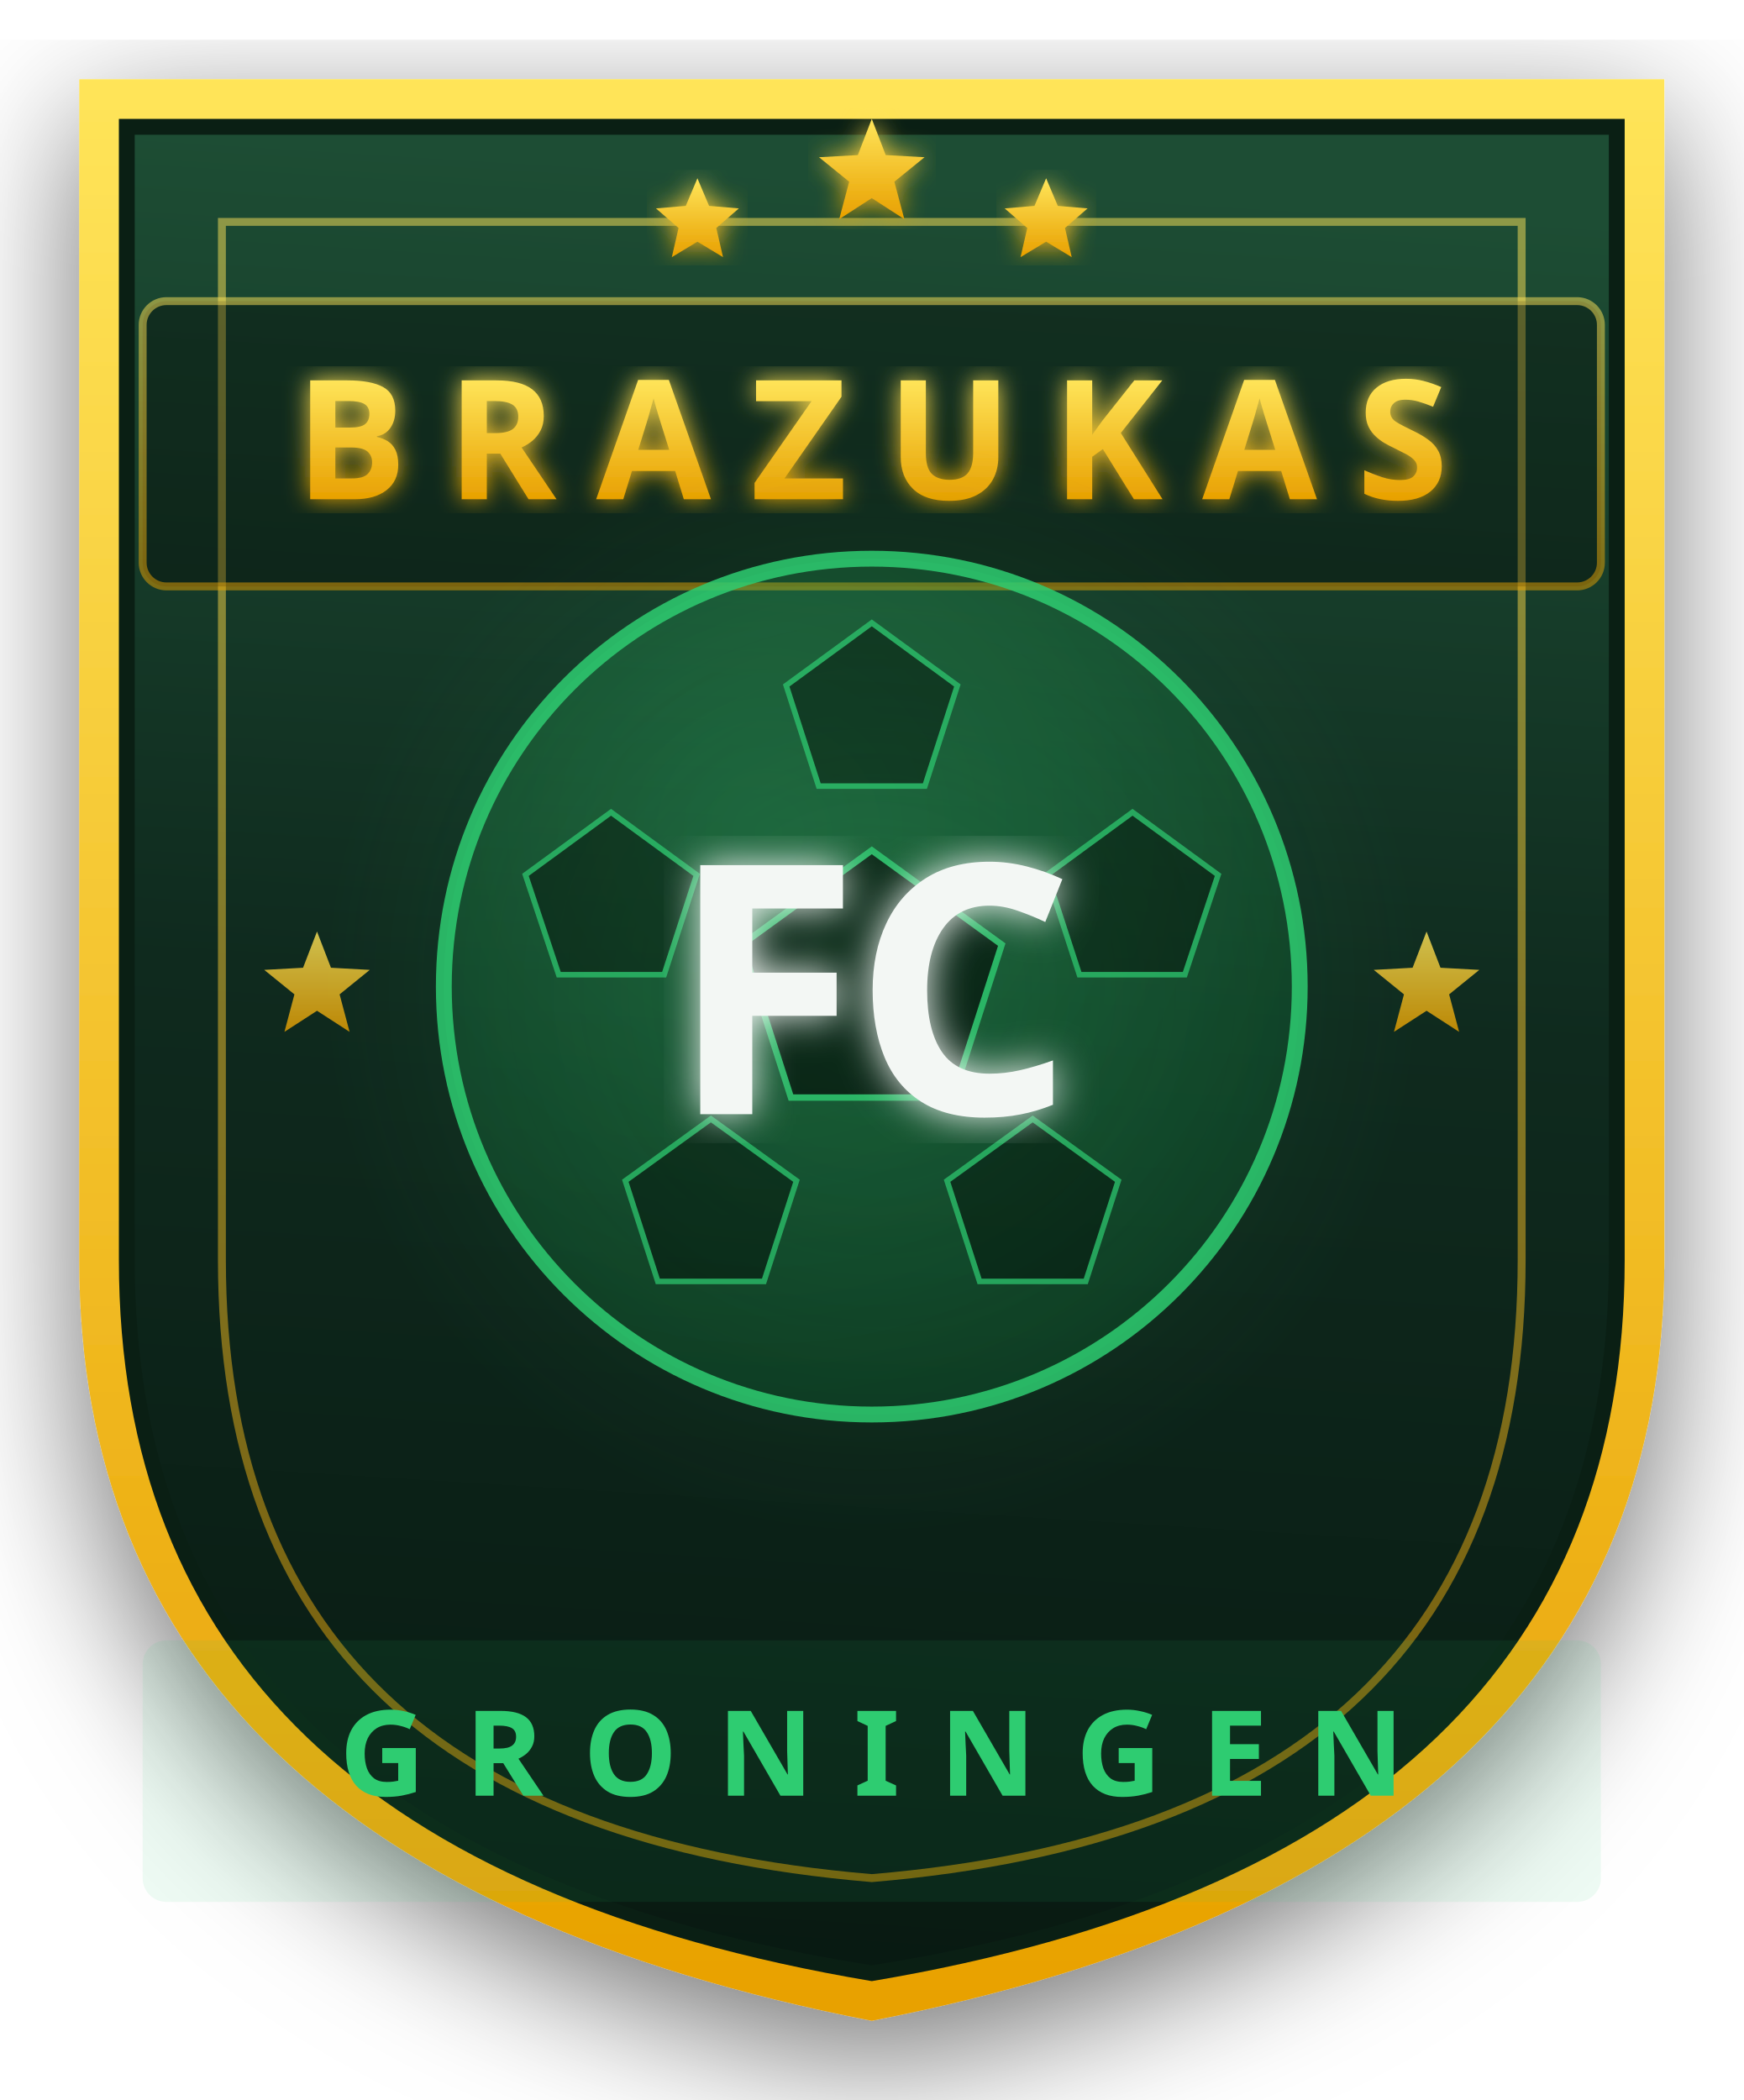
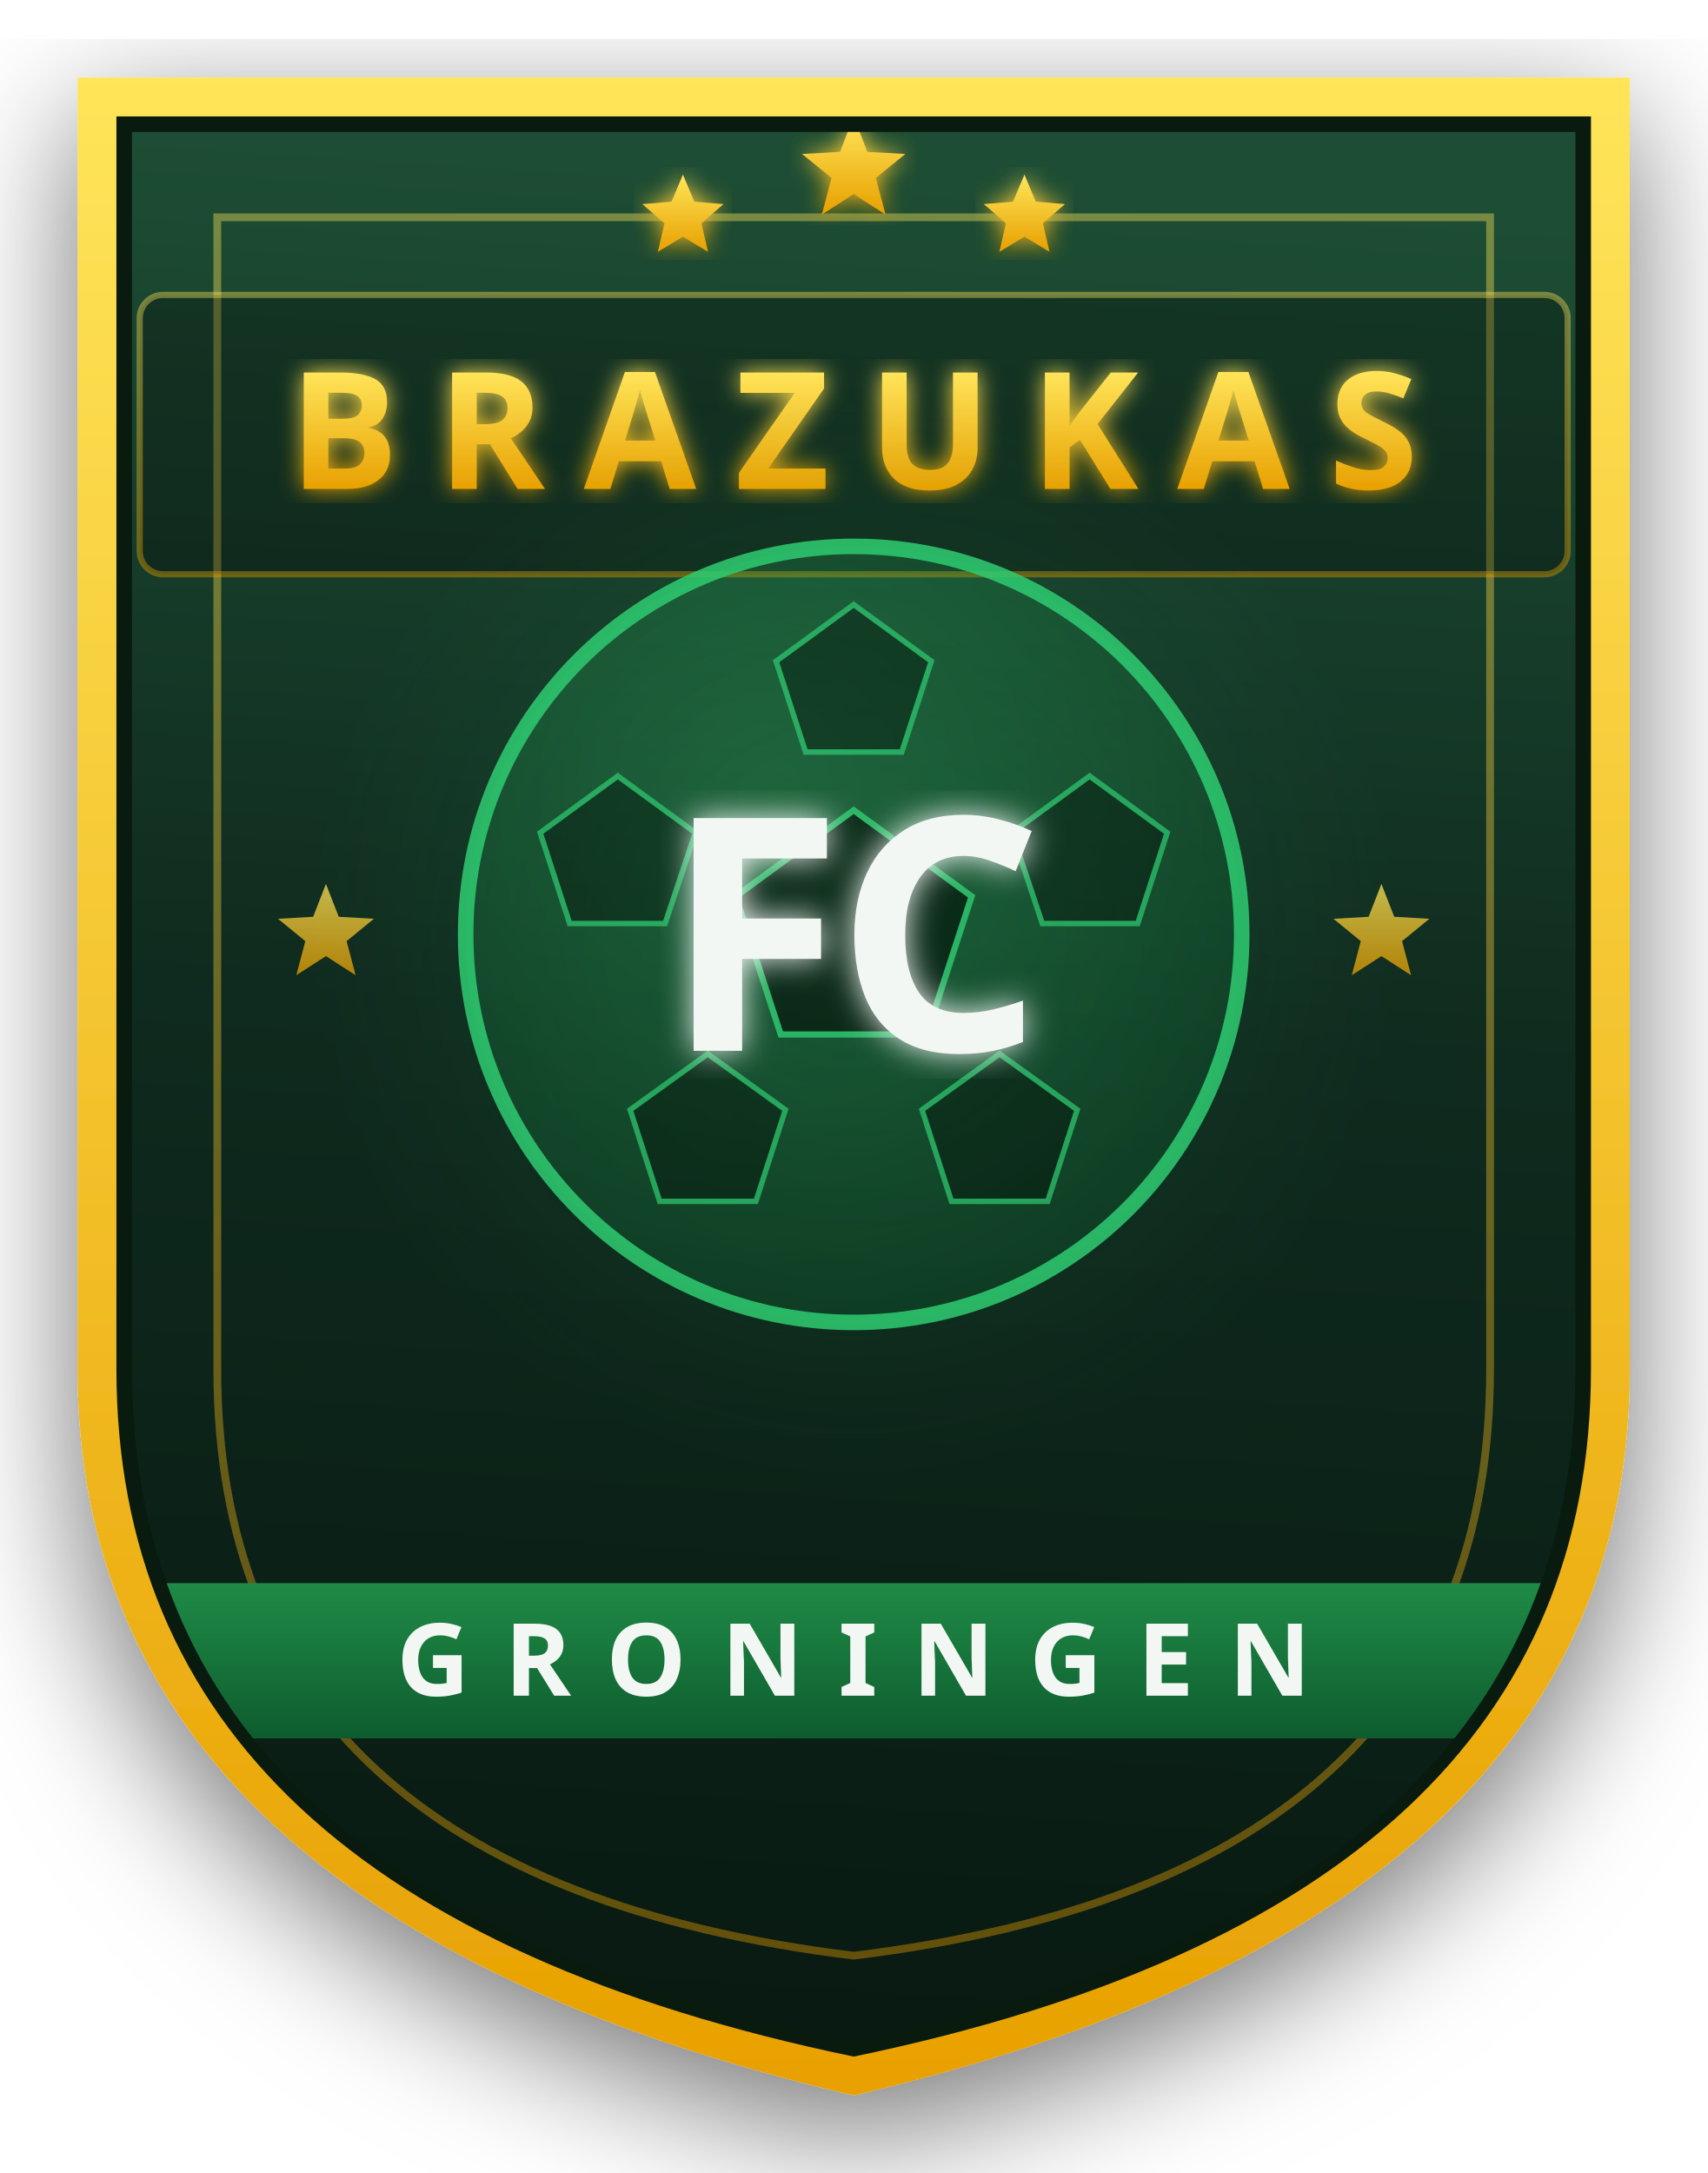
- <svg xmlns="http://www.w3.org/2000/svg" viewBox="0 0 220 265" width="220" height="265">
+ <svg xmlns="http://www.w3.org/2000/svg" viewBox="0 0 220 280" width="220" height="280">
  <defs>
    <linearGradient id="shieldBg" x1="5%" y1="0%" x2="0%" y2="100%">
      <stop offset="0%" stop-color="#1d4d34" />
      <stop offset="45%" stop-color="#0f2a1e" />
      <stop offset="100%" stop-color="#081911" />
    </linearGradient>
    <linearGradient id="goldGrad" x1="0%" y1="0%" x2="0%" y2="100%">
      <stop offset="0%" stop-color="#ffe55a" />
      <stop offset="100%" stop-color="#e8a000" />
    </linearGradient>
    <radialGradient id="ballGrad" cx="38%" cy="32%" r="70%">
      <stop offset="0%" stop-color="#3de87e" />
      <stop offset="100%" stop-color="#0f7a38" />
    </radialGradient>
    <radialGradient id="centerGlow" cx="50%" cy="50%" r="50%">
-       <stop offset="0%" stop-color="#2ecc71" stop-opacity="0.18" />
+       <stop offset="0%" stop-color="#2ecc71" stop-opacity="0.14" />
      <stop offset="100%" stop-color="#2ecc71" stop-opacity="0" />
    </radialGradient>
+     <linearGradient id="greenBand" x1="0%" y1="0%" x2="0%" y2="100%">
+       <stop offset="0%" stop-color="#1f8b47" />
+       <stop offset="100%" stop-color="#0e5c2e" />
+     </linearGradient>
    <filter id="shadow">
      <feDropShadow dx="0" dy="5" stdDeviation="9" flood-color="#000" flood-opacity="0.55" />
    </filter>
    <filter id="textglow">
-       <feGaussianBlur stdDeviation="2.5" result="blur" />
+       <feGaussianBlur stdDeviation="2" result="blur" />
      <feMerge>
        <feMergeNode in="blur" />
        <feMergeNode in="SourceGraphic" />
      </feMerge>
    </filter>
    <filter id="goldglow">
      <feGaussianBlur stdDeviation="1.5" result="blur" />
      <feMerge>
        <feMergeNode in="blur" />
        <feMergeNode in="SourceGraphic" />
      </feMerge>
    </filter>
+     <clipPath id="shieldClip">
+       <path d="M17,17 L203,17 L203,176.4 Q203,244.78 110.0,263 Q17,244.78 17,176.4 Z" />
+     </clipPath>
  </defs>
-   <path d="M10,10 L210,10 L210,159.0 Q210,235.5 110.0,255 Q10,235.5 10,159.0 Z" fill="url(#goldGrad)" filter="url(#shadow)" />
-   <path d="M15,15 L205,15 L205,159.0 Q205,234.0 110.0,250 Q15,234.0 15,159.0 Z" fill="#0a1f14" />
-   <path d="M17,17 L203,17 L203,159.0 Q203,233.4 110.0,248 Q17,233.4 17,159.0 Z" fill="url(#shieldBg)" />
-   <path d="M28,28 L192,28 L192,159.0 Q192,230.1 110.0,237 Q28,230.1 28,159.0 Z" fill="none" stroke="url(#goldGrad)" stroke-width="1" opacity="0.5" />
-   <rect x="18" y="38" width="184" height="36" rx="3" fill="rgba(0,0,0,0.35)" />
-   <rect x="18" y="38" width="184" height="36" rx="3" fill="none" stroke="url(#goldGrad)" stroke-width="1" opacity="0.5" />
-   <path d="M88.00,22.50 L89.47,25.98 L93.23,26.30 L90.38,28.77 L91.23,32.45 L88.00,30.50 L84.77,32.45 L85.62,28.77 L82.77,26.30 L86.53,25.98 Z" fill="url(#goldGrad)" filter="url(#goldglow)" />
-   <path d="M110.00,15.00 L111.76,19.57 L116.66,19.84 L112.85,22.93 L114.11,27.66 L110.00,25.00 L105.89,27.66 L107.15,22.93 L103.34,19.84 L108.24,19.57 Z" fill="url(#goldGrad)" filter="url(#goldglow)" />
-   <path d="M132.00,22.50 L133.47,25.98 L137.23,26.30 L134.38,28.77 L135.23,32.45 L132.00,30.50 L128.77,32.45 L129.62,28.77 L126.77,26.30 L130.53,25.98 Z" fill="url(#goldGrad)" filter="url(#goldglow)" />
-   <text x="110.0" y="63" text-anchor="middle" fill="url(#goldGrad)" font-family="Arial Black, Impact, sans-serif" font-size="21" font-weight="900" letter-spacing="5" filter="url(#goldglow)">BRAZUKAS</text>
-   <line x1="18" y1="77" x2="202" y2="77" stroke="url(#goldGrad)" stroke-width="1.5" opacity="0.6" />
-   <circle cx="110.0" cy="124.5" r="70" fill="url(#centerGlow)" />
-   <circle cx="110.0" cy="124.5" r="54" fill="url(#ballGrad)" opacity="0.22" />
-   <circle cx="110.0" cy="124.5" r="54" fill="none" stroke="#2ecc71" stroke-width="2" opacity="0.85" />
-   <path d="M110.0,107.3 L126.4,119.2 L120.2,138.5 L99.8,138.5 L93.6,119.2 Z" fill="rgba(0,0,0,0.7)" stroke="#2ecc71" stroke-width="0.8" opacity="0.8" />
-   <path d="M110.0,78.6 L120.8,86.5 L116.7,99.2 L103.3,99.2 L99.2,86.5 Z" fill="rgba(0,0,0,0.55)" stroke="#2ecc71" stroke-width="0.7" opacity="0.7" />
-   <path d="M153.7,110.4 L149.5,123.0 L136.2,123.0 L132.1,110.4 L142.9,102.5 Z" fill="rgba(0,0,0,0.55)" stroke="#2ecc71" stroke-width="0.7" opacity="0.7" />
-   <path d="M137.0,161.7 L123.6,161.7 L119.5,149.0 L130.3,141.2 L141.1,149.0 Z" fill="rgba(0,0,0,0.55)" stroke="#2ecc71" stroke-width="0.7" opacity="0.7" />
-   <path d="M83.0,161.7 L78.9,149.0 L89.7,141.2 L100.5,149.0 L96.4,161.7 Z" fill="rgba(0,0,0,0.55)" stroke="#2ecc71" stroke-width="0.7" opacity="0.7" />
-   <path d="M66.3,110.4 L77.1,102.5 L87.9,110.4 L83.8,123.0 L70.5,123.0 Z" fill="rgba(0,0,0,0.55)" stroke="#2ecc71" stroke-width="0.7" opacity="0.7" />
-   <text x="110.0" y="140.6" text-anchor="middle" fill="#f3f7f4" font-family="Arial Black, Impact, sans-serif" font-size="44" font-weight="900" letter-spacing="-1" filter="url(#textglow)">FC</text>
-   <path d="M40.00,117.55 L41.76,122.12 L46.66,122.39 L42.85,125.48 L44.11,130.21 L40.00,127.55 L35.89,130.21 L37.15,125.48 L33.34,122.39 L38.24,122.12 Z" fill="url(#goldGrad)" opacity="0.8" />
-   <path d="M180.00,117.55 L181.76,122.12 L186.66,122.39 L182.85,125.48 L184.11,130.21 L180.00,127.55 L175.89,130.21 L177.15,125.48 L173.34,122.39 L178.24,122.12 Z" fill="url(#goldGrad)" opacity="0.8" />
-   <line x1="18" y1="205.4" x2="202" y2="205.4" stroke="url(#goldGrad)" stroke-width="1.5" opacity="0.6" />
-   <rect x="18" y="207" width="184" height="33" rx="3" fill="rgba(46,204,113,0.08)" />
-   <text x="110.0" y="226.6" text-anchor="middle" fill="#2ecc71" font-family="Arial Black, Impact, sans-serif" font-size="15" font-weight="900" letter-spacing="5">GRONINGEN</text>
+   <path d="M10,10 L210,10 L210,176.4 Q210,246.6 110.0,270 Q10,246.6 10,176.4 Z" fill="url(#goldGrad)" filter="url(#shadow)" />
+   <path d="M15,15 L205,15 L205,176.4 Q205,245.3 110.0,265 Q15,245.3 15,176.4 Z" fill="#091a0f" />
+   <path d="M17,17 L203,17 L203,176.4 Q203,244.78 110.0,263 Q17,244.78 17,176.4 Z" fill="url(#shieldBg)" />
+   <g clip-path="url(#shieldClip)">
+     <path d="M28,28 L192,28 L192,176.4 Q192,241.92 110.0,252 Q28,241.92 28,176.4 Z" fill="none" stroke="url(#goldGrad)" stroke-width="1" opacity="0.4" />
+     <rect x="18" y="38" width="184" height="36" rx="3" fill="rgba(0,0,0,0.28)" />
+     <rect x="18" y="38" width="184" height="36" rx="3" fill="none" stroke="url(#goldGrad)" stroke-width="0.8" opacity="0.4" />
+     <path d="M88.00,22.50 L89.47,25.98 L93.23,26.30 L90.38,28.77 L91.23,32.45 L88.00,30.50 L84.77,32.45 L85.62,28.77 L82.77,26.30 L86.53,25.98 Z" fill="url(#goldGrad)" filter="url(#goldglow)" />
+     <path d="M110.00,15.00 L111.76,19.57 L116.66,19.84 L112.85,22.93 L114.11,27.66 L110.00,25.00 L105.89,27.66 L107.15,22.93 L103.34,19.84 L108.24,19.57 Z" fill="url(#goldGrad)" filter="url(#goldglow)" />
+     <path d="M132.00,22.50 L133.47,25.98 L137.23,26.30 L134.38,28.77 L135.23,32.45 L132.00,30.50 L128.77,32.45 L129.62,28.77 L126.77,26.30 L130.53,25.98 Z" fill="url(#goldGrad)" filter="url(#goldglow)" />
+     <text x="110.0" y="63" text-anchor="middle" fill="url(#goldGrad)" font-family="Arial Black, Impact, sans-serif" font-size="21" font-weight="900" letter-spacing="5" filter="url(#goldglow)">BRAZUKAS</text>
+     <line x1="18" y1="77" x2="202" y2="77" stroke="url(#goldGrad)" stroke-width="1.5" opacity="0.5" />
+     <circle cx="110.0" cy="120.4" r="70" fill="url(#centerGlow)" />
+     <circle cx="110.0" cy="120.4" r="50" fill="url(#ballGrad)" opacity="0.2" />
+     <circle cx="110.0" cy="120.4" r="50" fill="none" stroke="#2ecc71" stroke-width="2" opacity="0.85" />
+     <path d="M110.0,104.4 L125.2,115.5 L119.4,133.3 L100.6,133.3 L94.8,115.5 Z" fill="rgba(0,0,0,0.65)" stroke="#2ecc71" stroke-width="0.8" opacity="0.8" />
+     <path d="M110.0,77.9 L120.0,85.2 L116.2,96.9 L103.8,96.9 L100.0,85.2 Z" fill="rgba(0,0,0,0.5)" stroke="#2ecc71" stroke-width="0.7" opacity="0.7" />
+     <path d="M150.4,107.3 L146.6,119.0 L134.3,119.0 L130.4,107.3 L140.4,100.0 Z" fill="rgba(0,0,0,0.5)" stroke="#2ecc71" stroke-width="0.7" opacity="0.7" />
+     <path d="M135.0,154.8 L122.6,154.8 L118.8,143.0 L128.8,135.8 L138.8,143.0 Z" fill="rgba(0,0,0,0.5)" stroke="#2ecc71" stroke-width="0.7" opacity="0.7" />
+     <path d="M85.0,154.8 L81.2,143.0 L91.2,135.8 L101.2,143.0 L97.4,154.8 Z" fill="rgba(0,0,0,0.5)" stroke="#2ecc71" stroke-width="0.7" opacity="0.7" />
+     <path d="M69.6,107.3 L79.6,100.0 L89.6,107.3 L85.7,119.0 L73.4,119.0 Z" fill="rgba(0,0,0,0.5)" stroke="#2ecc71" stroke-width="0.7" opacity="0.7" />
+     <text x="110.0" y="135.4" text-anchor="middle" fill="#f3f7f4" font-family="Arial Black, Impact, sans-serif" font-size="42" font-weight="900" letter-spacing="-1" filter="url(#textglow)">FC</text>
+     <path d="M42.00,113.90 L43.65,118.13 L48.18,118.39 L44.66,121.27 L45.82,125.66 L42.00,123.20 L38.18,125.66 L39.34,121.27 L35.82,118.39 L40.35,118.13 Z" fill="url(#goldGrad)" opacity="0.75" />
+     <path d="M178.00,113.90 L179.65,118.13 L184.18,118.39 L180.66,121.27 L181.82,125.66 L178.00,123.20 L174.18,125.66 L175.34,121.27 L171.82,118.39 L176.35,118.13 Z" fill="url(#goldGrad)" opacity="0.75" />
+     <line x1="17" y1="204.4" x2="203" y2="204.4" stroke="url(#goldGrad)" stroke-width="1.5" opacity="0.7" />
+     <line x1="17" y1="224.0" x2="203" y2="224.0" stroke="url(#goldGrad)" stroke-width="1.5" opacity="0.7" />
+     <rect x="17" y="204" width="186" height="20" fill="url(#greenBand)" />
+     <text x="110.0" y="218.5" text-anchor="middle" fill="#f3f7f4" font-family="Arial Black, Impact, sans-serif" font-size="13" font-weight="900" letter-spacing="4.5">GRONINGEN</text>
+   </g>
</svg>
